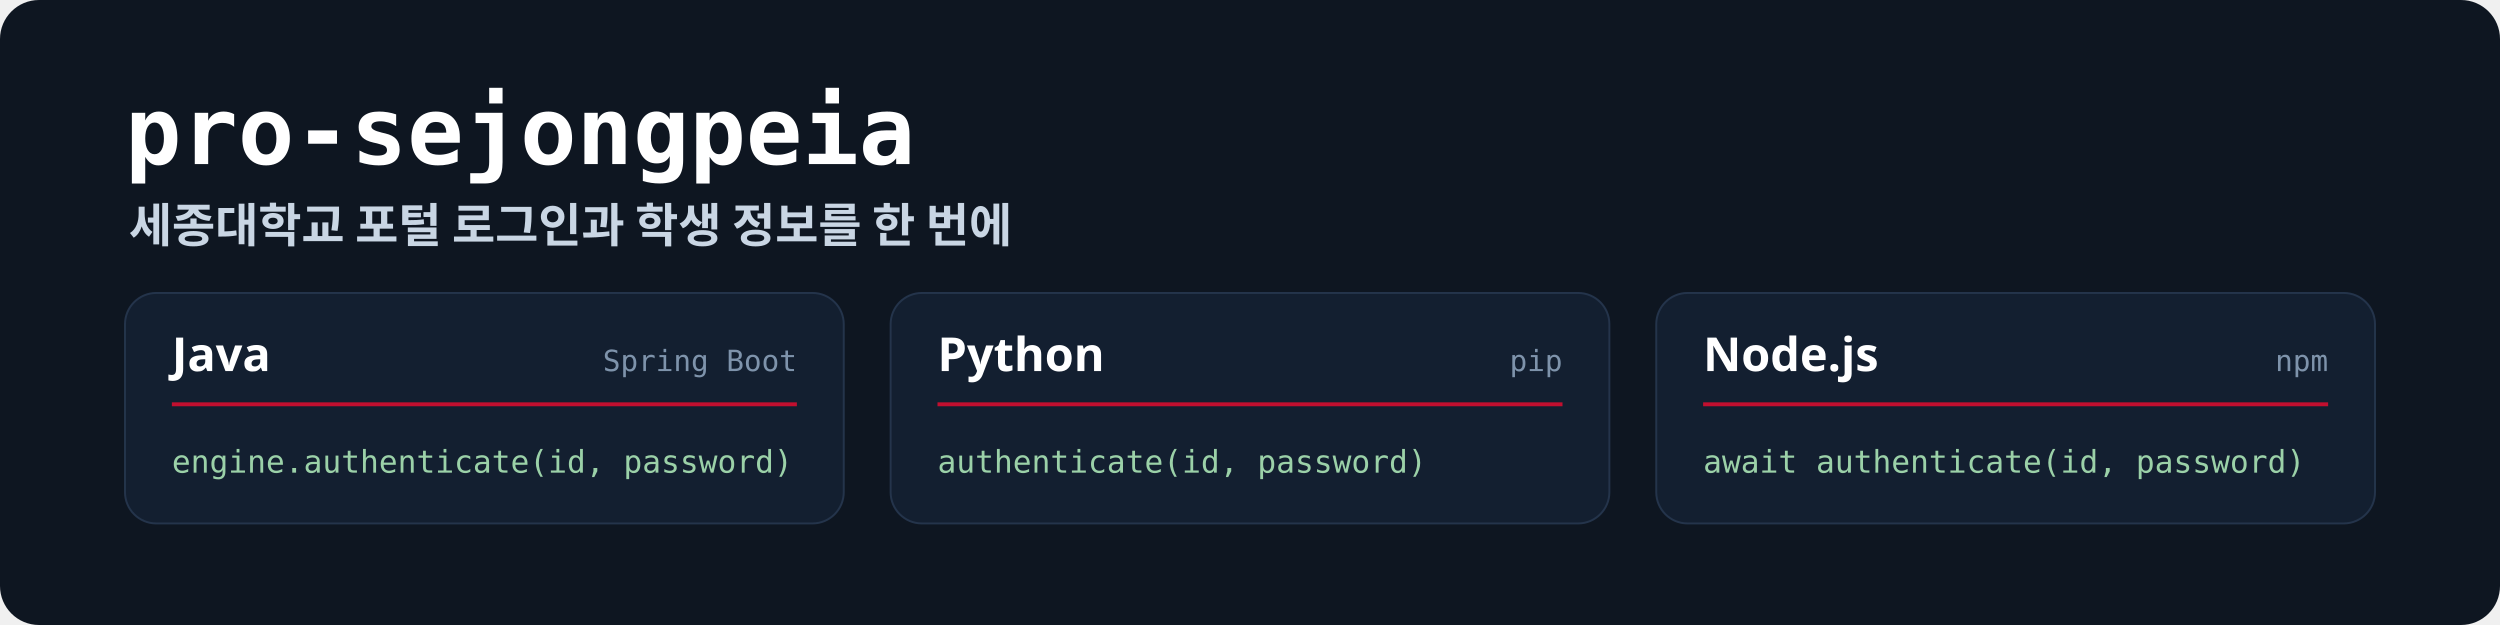
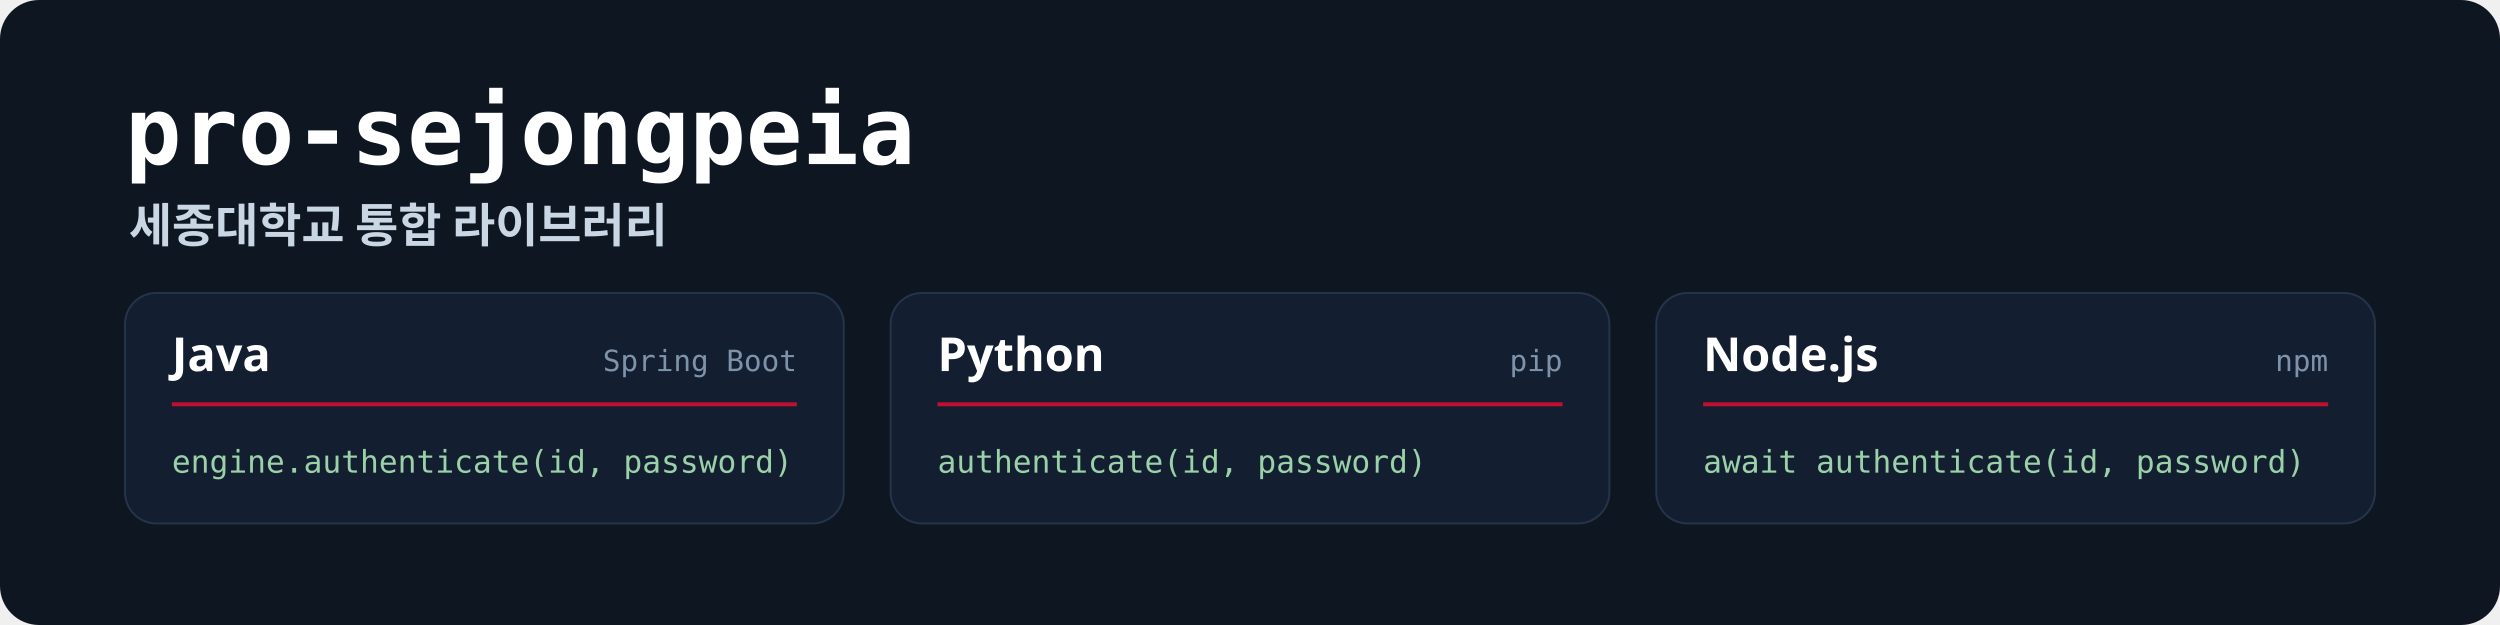
<svg xmlns="http://www.w3.org/2000/svg" width="1280" height="320" viewBox="0 0 1280 320" role="img" aria-label="pro-sejongpeia">
  <defs />
  <rect width="1280" height="320" rx="20" fill="#0E1621" />
  <text x="64" y="84" font-family="ui-monospace,'SF Mono',Menlo,Consolas,monospace" font-size="48" font-weight="800" fill="#fff">pro-sejongpeia</text>
-   <text x="66" y="124" font-family="'Apple SD Gothic Neo','Noto Sans KR','Malgun Gothic','Segoe UI',system-ui,sans-serif" font-size="24" font-weight="600" fill="#C9D6E4">세종대학교 포털 로그인과 학생 정보를 한 번에</text>
+   <text x="66" y="124" font-family="'Apple SD Gothic Neo','Noto Sans KR','Malgun Gothic','Segoe UI',system-ui,sans-serif" font-size="24" font-weight="600" fill="#C9D6E4">세종대학교 통합 라이브러리</text>
  <rect x="64" y="150" width="368" height="118" rx="16" fill="#131F30" stroke="#24344B" />
  <text x="88" y="190" font-family="'Apple SD Gothic Neo','Noto Sans KR','Malgun Gothic','Segoe UI',system-ui,sans-serif" font-size="24" font-weight="800" fill="#fff">Java</text>
  <text x="408" y="190" font-family="ui-monospace,'SF Mono',Menlo,Consolas,monospace" font-size="15" fill="#7E93AB" text-anchor="end">Spring Boot</text>
  <rect x="88" y="206" width="320" height="2" fill="#C20F2F" />
  <text x="88" y="242" font-family="ui-monospace,'SF Mono',Menlo,Consolas,monospace" font-size="16" fill="#9BD1A8">engine.authenticate(id, password)</text>
  <rect x="456" y="150" width="368" height="118" rx="16" fill="#131F30" stroke="#24344B" />
  <text x="480" y="190" font-family="'Apple SD Gothic Neo','Noto Sans KR','Malgun Gothic','Segoe UI',system-ui,sans-serif" font-size="24" font-weight="800" fill="#fff">Python</text>
  <text x="800" y="190" font-family="ui-monospace,'SF Mono',Menlo,Consolas,monospace" font-size="15" fill="#7E93AB" text-anchor="end">pip</text>
  <rect x="480" y="206" width="320" height="2" fill="#C20F2F" />
  <text x="480" y="242" font-family="ui-monospace,'SF Mono',Menlo,Consolas,monospace" font-size="16" fill="#9BD1A8">authenticate(id, password)</text>
  <rect x="848" y="150" width="368" height="118" rx="16" fill="#131F30" stroke="#24344B" />
  <text x="872" y="190" font-family="'Apple SD Gothic Neo','Noto Sans KR','Malgun Gothic','Segoe UI',system-ui,sans-serif" font-size="24" font-weight="800" fill="#fff">Node.js</text>
  <text x="1192" y="190" font-family="ui-monospace,'SF Mono',Menlo,Consolas,monospace" font-size="15" fill="#7E93AB" text-anchor="end">npm</text>
  <rect x="872" y="206" width="320" height="2" fill="#C20F2F" />
  <text x="872" y="242" font-family="ui-monospace,'SF Mono',Menlo,Consolas,monospace" font-size="16" fill="#9BD1A8">await authenticate(id, password)</text>
</svg>
